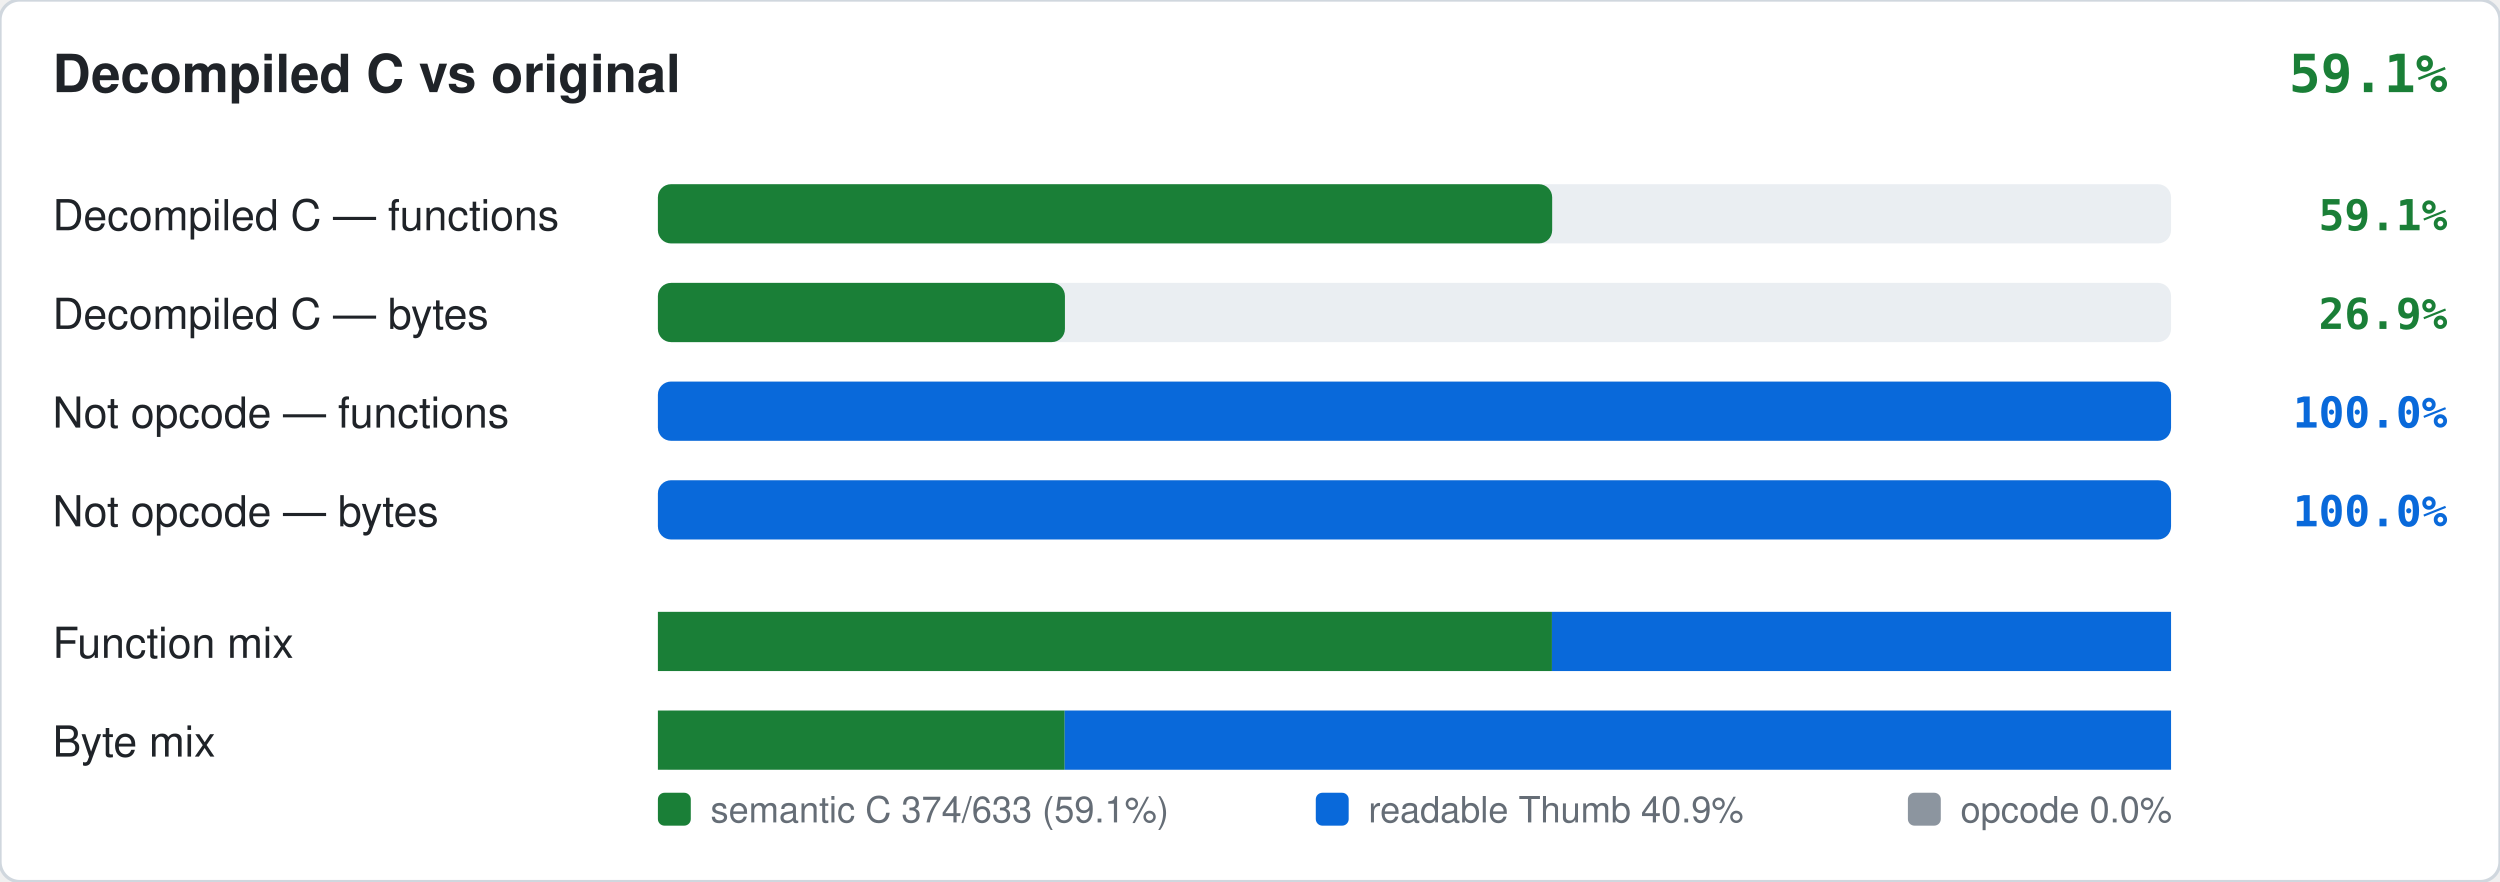
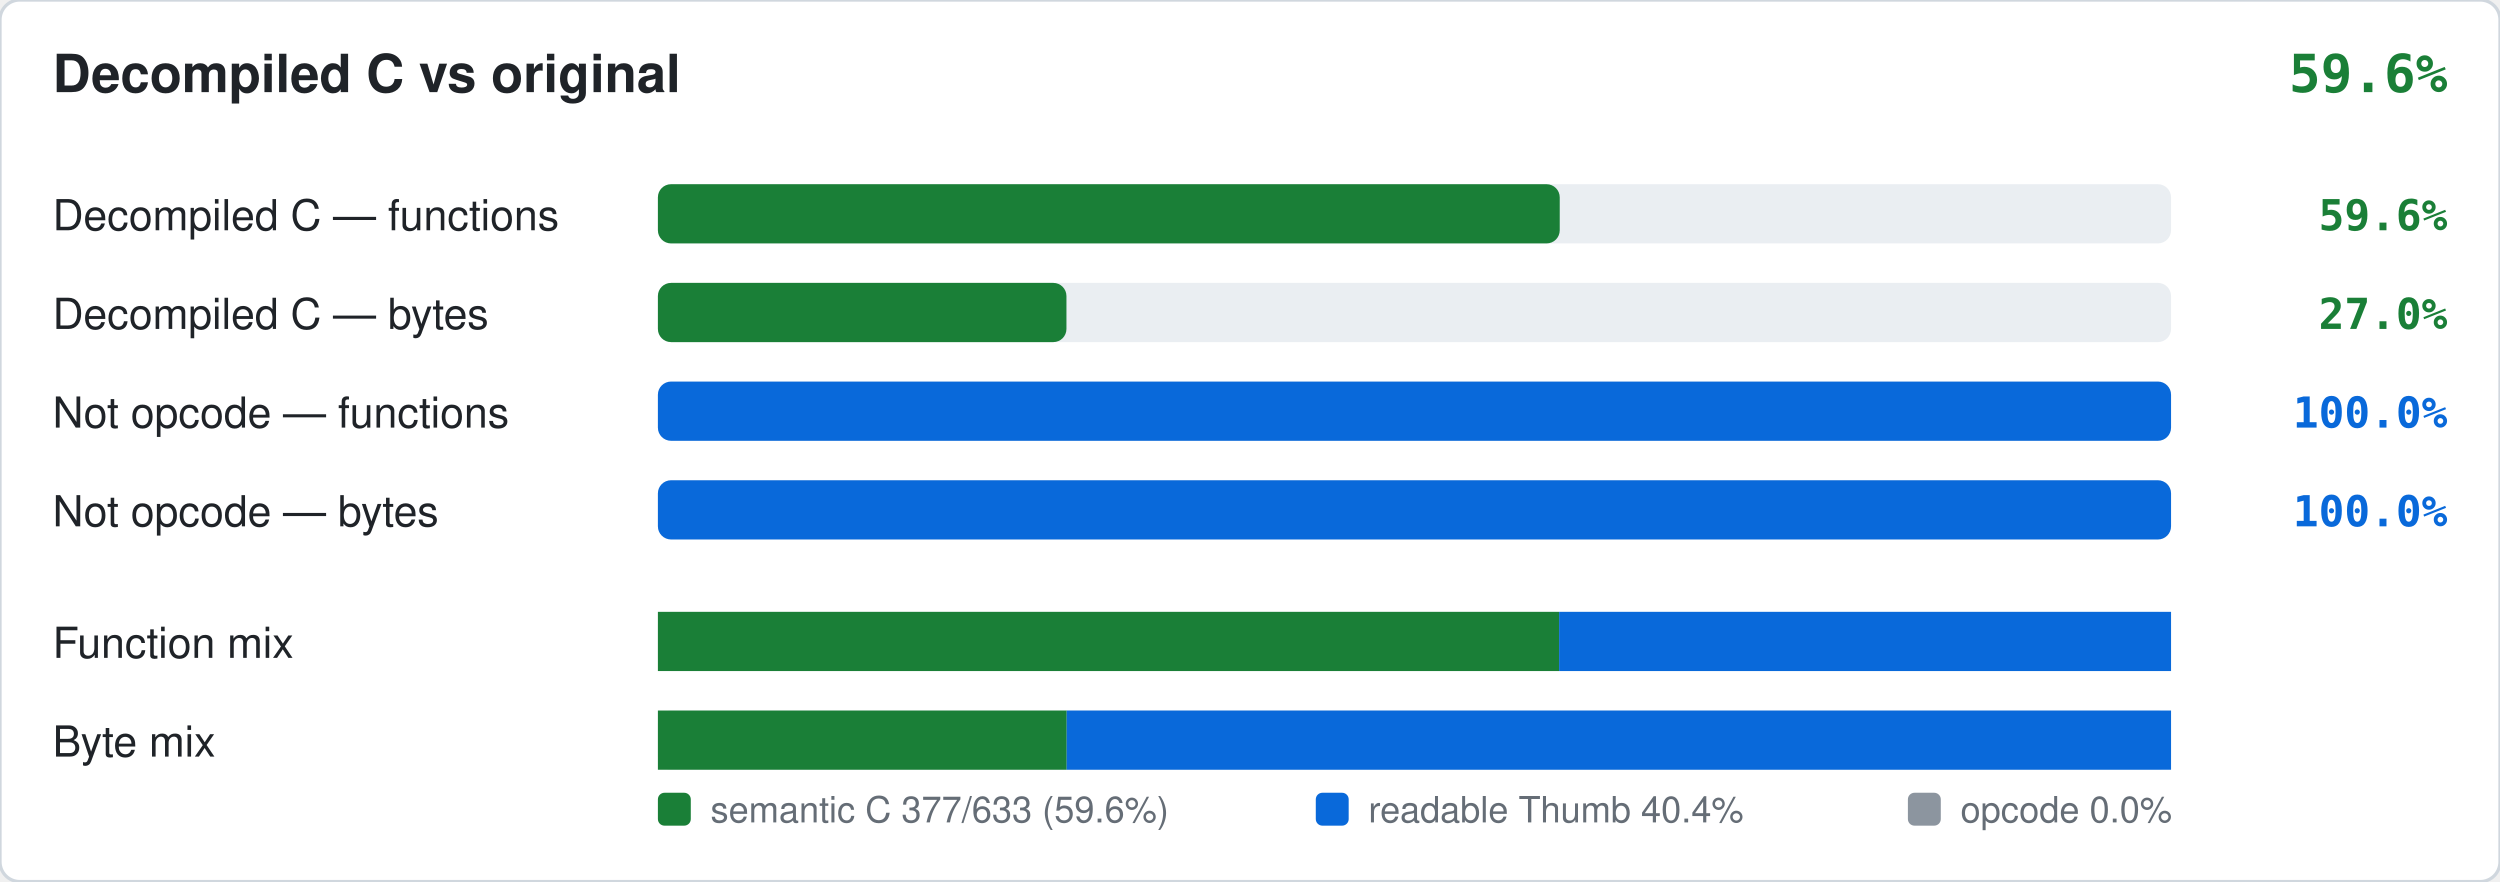
- <svg xmlns="http://www.w3.org/2000/svg" width="760" height="268" viewBox="0 0 760 268" role="img" aria-label="Decompiled C 59.1% functions, 26.9% bytes (374/633, 24,270/90,272)">
+ <svg xmlns="http://www.w3.org/2000/svg" width="760" height="268" viewBox="0 0 760 268" role="img" aria-label="Decompiled C 59.6% functions, 27.0% bytes (377/633, 24,390/90,272)">
  <rect width="760" height="268" rx="6" fill="#ffffff" stroke="#d0d7de" />
  <text x="16" y="28" font-family="-apple-system,BlinkMacSystemFont,Segoe UI,Helvetica,Arial,sans-serif" font-size="16" font-weight="600" fill="#1f2328">Decompiled C vs original</text>
-   <text x="744" y="28" text-anchor="end" font-family="ui-monospace,SFMono-Regular,Menlo,Consolas,monospace" font-size="16" font-weight="700" fill="#1a7f37">59.1%</text>
+   <text x="744" y="28" text-anchor="end" font-family="ui-monospace,SFMono-Regular,Menlo,Consolas,monospace" font-size="16" font-weight="700" fill="#1a7f37">59.6%</text>
  <text x="16" y="70" font-family="-apple-system,BlinkMacSystemFont,Segoe UI,Helvetica,Arial,sans-serif" font-size="13" fill="#1f2328">Decompiled C — functions</text>
  <rect x="200.00" y="56.00" width="460.00" height="18.00" rx="4" fill="#eaeef2" />
-   <rect x="200.00" y="56.00" width="271.86" height="18.00" rx="4" fill="#1a7f37" />
-   <text x="744" y="70" text-anchor="end" font-family="ui-monospace,SFMono-Regular,Menlo,Consolas,monospace" font-size="13" font-weight="700" fill="#1a7f37">59.1%</text>
+   <rect x="200.00" y="56.00" width="274.16" height="18.00" rx="4" fill="#1a7f37" />
+   <text x="744" y="70" text-anchor="end" font-family="ui-monospace,SFMono-Regular,Menlo,Consolas,monospace" font-size="13" font-weight="700" fill="#1a7f37">59.6%</text>
  <text x="16" y="100" font-family="-apple-system,BlinkMacSystemFont,Segoe UI,Helvetica,Arial,sans-serif" font-size="13" fill="#1f2328">Decompiled C — bytes</text>
  <rect x="200.00" y="86.00" width="460.00" height="18.00" rx="4" fill="#eaeef2" />
-   <rect x="200.00" y="86.00" width="123.74" height="18.00" rx="4" fill="#1a7f37" />
-   <text x="744" y="100" text-anchor="end" font-family="ui-monospace,SFMono-Regular,Menlo,Consolas,monospace" font-size="13" font-weight="700" fill="#1a7f37">26.9%</text>
+   <rect x="200.00" y="86.00" width="124.20" height="18.00" rx="4" fill="#1a7f37" />
+   <text x="744" y="100" text-anchor="end" font-family="ui-monospace,SFMono-Regular,Menlo,Consolas,monospace" font-size="13" font-weight="700" fill="#1a7f37">27.0%</text>
  <text x="16" y="130" font-family="-apple-system,BlinkMacSystemFont,Segoe UI,Helvetica,Arial,sans-serif" font-size="13" fill="#1f2328">Not opcode — functions</text>
  <rect x="200.00" y="116.00" width="460.00" height="18.00" rx="4" fill="#eaeef2" />
  <rect x="200.00" y="116.00" width="460.00" height="18.00" rx="4" fill="#0969da" />
  <text x="744" y="130" text-anchor="end" font-family="ui-monospace,SFMono-Regular,Menlo,Consolas,monospace" font-size="13" font-weight="700" fill="#0969da">100.0%</text>
  <text x="16" y="160" font-family="-apple-system,BlinkMacSystemFont,Segoe UI,Helvetica,Arial,sans-serif" font-size="13" fill="#1f2328">Not opcode — bytes</text>
  <rect x="200.00" y="146.00" width="460.00" height="18.00" rx="4" fill="#eaeef2" />
  <rect x="200.00" y="146.00" width="460.00" height="18.00" rx="4" fill="#0969da" />
  <text x="744" y="160" text-anchor="end" font-family="ui-monospace,SFMono-Regular,Menlo,Consolas,monospace" font-size="13" font-weight="700" fill="#0969da">100.0%</text>
  <text x="16" y="200" font-family="-apple-system,BlinkMacSystemFont,Segoe UI,Helvetica,Arial,sans-serif" font-size="13" fill="#1f2328">Function mix</text>
  <rect x="200.00" y="186.00" width="460.00" height="18.00" rx="4" fill="#eaeef2" />
-   <rect x="200.00" y="186.00" width="271.79" height="18.00" fill="#1a7f37" />
-   <rect x="471.79" y="186.00" width="188.21" height="18.00" fill="#0969da" />
+   <rect x="200.00" y="186.00" width="273.97" height="18.00" fill="#1a7f37" />
+   <rect x="473.97" y="186.00" width="186.03" height="18.00" fill="#0969da" />
  <text x="16" y="230" font-family="-apple-system,BlinkMacSystemFont,Segoe UI,Helvetica,Arial,sans-serif" font-size="13" fill="#1f2328">Byte mix</text>
  <rect x="200.00" y="216.00" width="460.00" height="18.00" rx="4" fill="#eaeef2" />
-   <rect x="200.00" y="216.00" width="123.67" height="18.00" fill="#1a7f37" />
-   <rect x="323.67" y="216.00" width="336.33" height="18.00" fill="#0969da" />
+   <rect x="200.00" y="216.00" width="124.28" height="18.00" fill="#1a7f37" />
+   <rect x="324.28" y="216.00" width="335.72" height="18.00" fill="#0969da" />
  <rect x="200" y="241" width="10" height="10" rx="2" fill="#1a7f37" />
-   <text x="216" y="250" font-family="-apple-system,BlinkMacSystemFont,Segoe UI,Helvetica,Arial,sans-serif" font-size="11" fill="#656d76">semantic C 374/633 (59.1%)</text>
+   <text x="216" y="250" font-family="-apple-system,BlinkMacSystemFont,Segoe UI,Helvetica,Arial,sans-serif" font-size="11" fill="#656d76">semantic C 377/633 (59.6%)</text>
  <rect x="400" y="241" width="10" height="10" rx="2" fill="#0969da" />
-   <text x="416" y="250" font-family="-apple-system,BlinkMacSystemFont,Segoe UI,Helvetica,Arial,sans-serif" font-size="11" fill="#656d76">readable Thumb 40.9%</text>
+   <text x="416" y="250" font-family="-apple-system,BlinkMacSystemFont,Segoe UI,Helvetica,Arial,sans-serif" font-size="11" fill="#656d76">readable Thumb 40.4%</text>
  <rect x="580" y="241" width="10" height="10" rx="2" fill="#8c959f" />
  <text x="596" y="250" font-family="-apple-system,BlinkMacSystemFont,Segoe UI,Helvetica,Arial,sans-serif" font-size="11" fill="#656d76">opcode 0.0%</text>
</svg>
